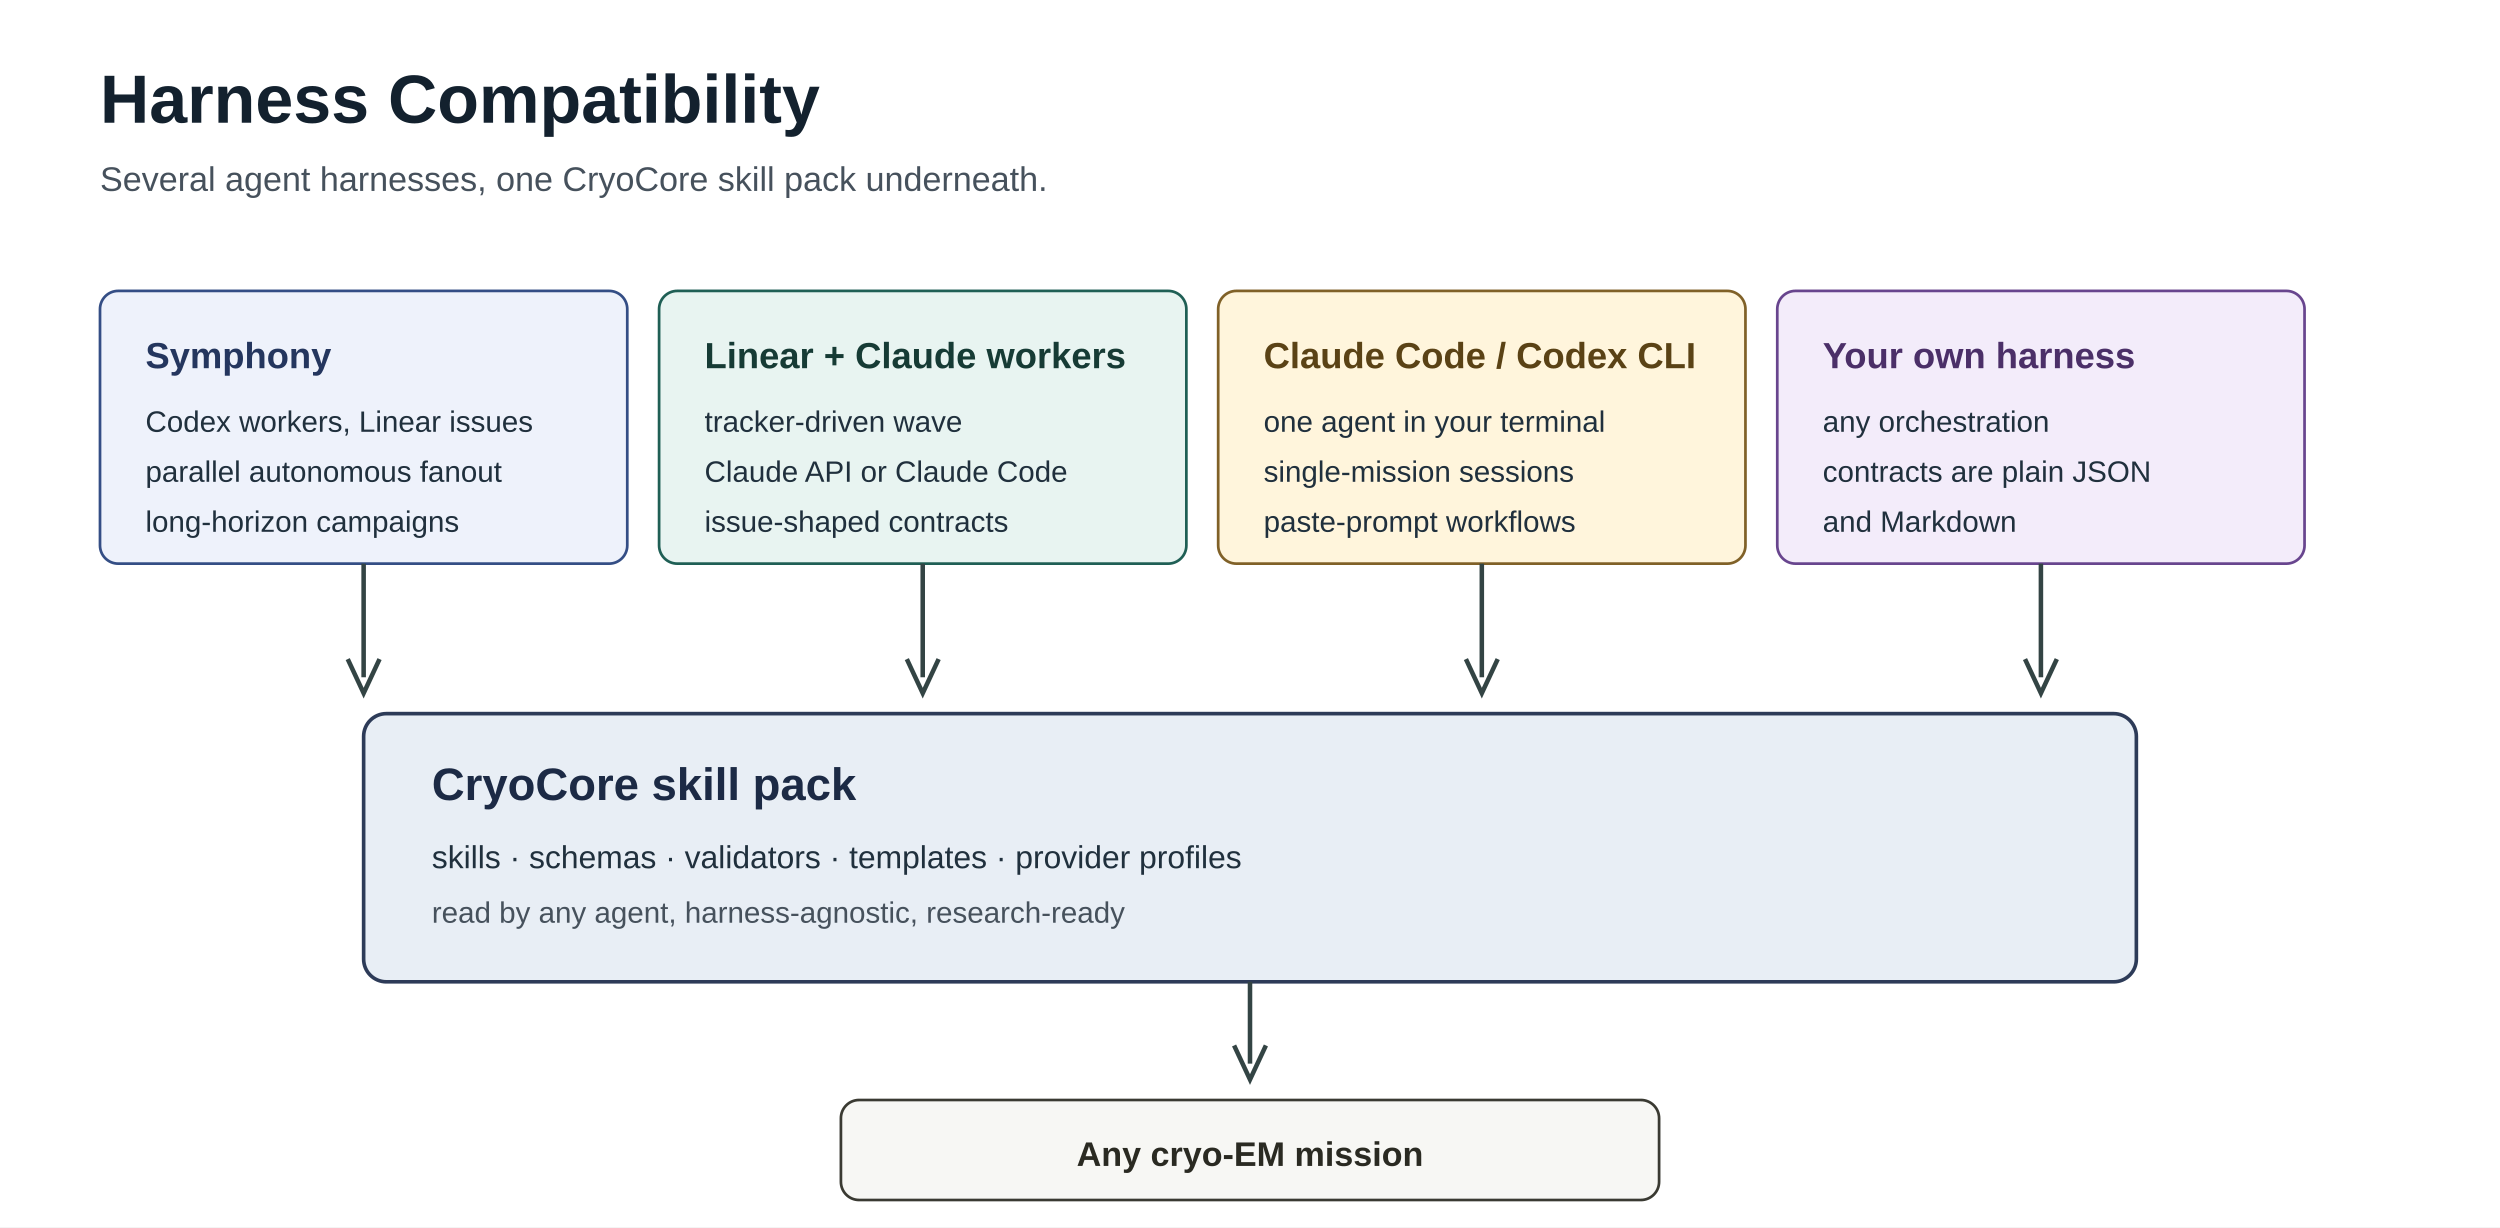
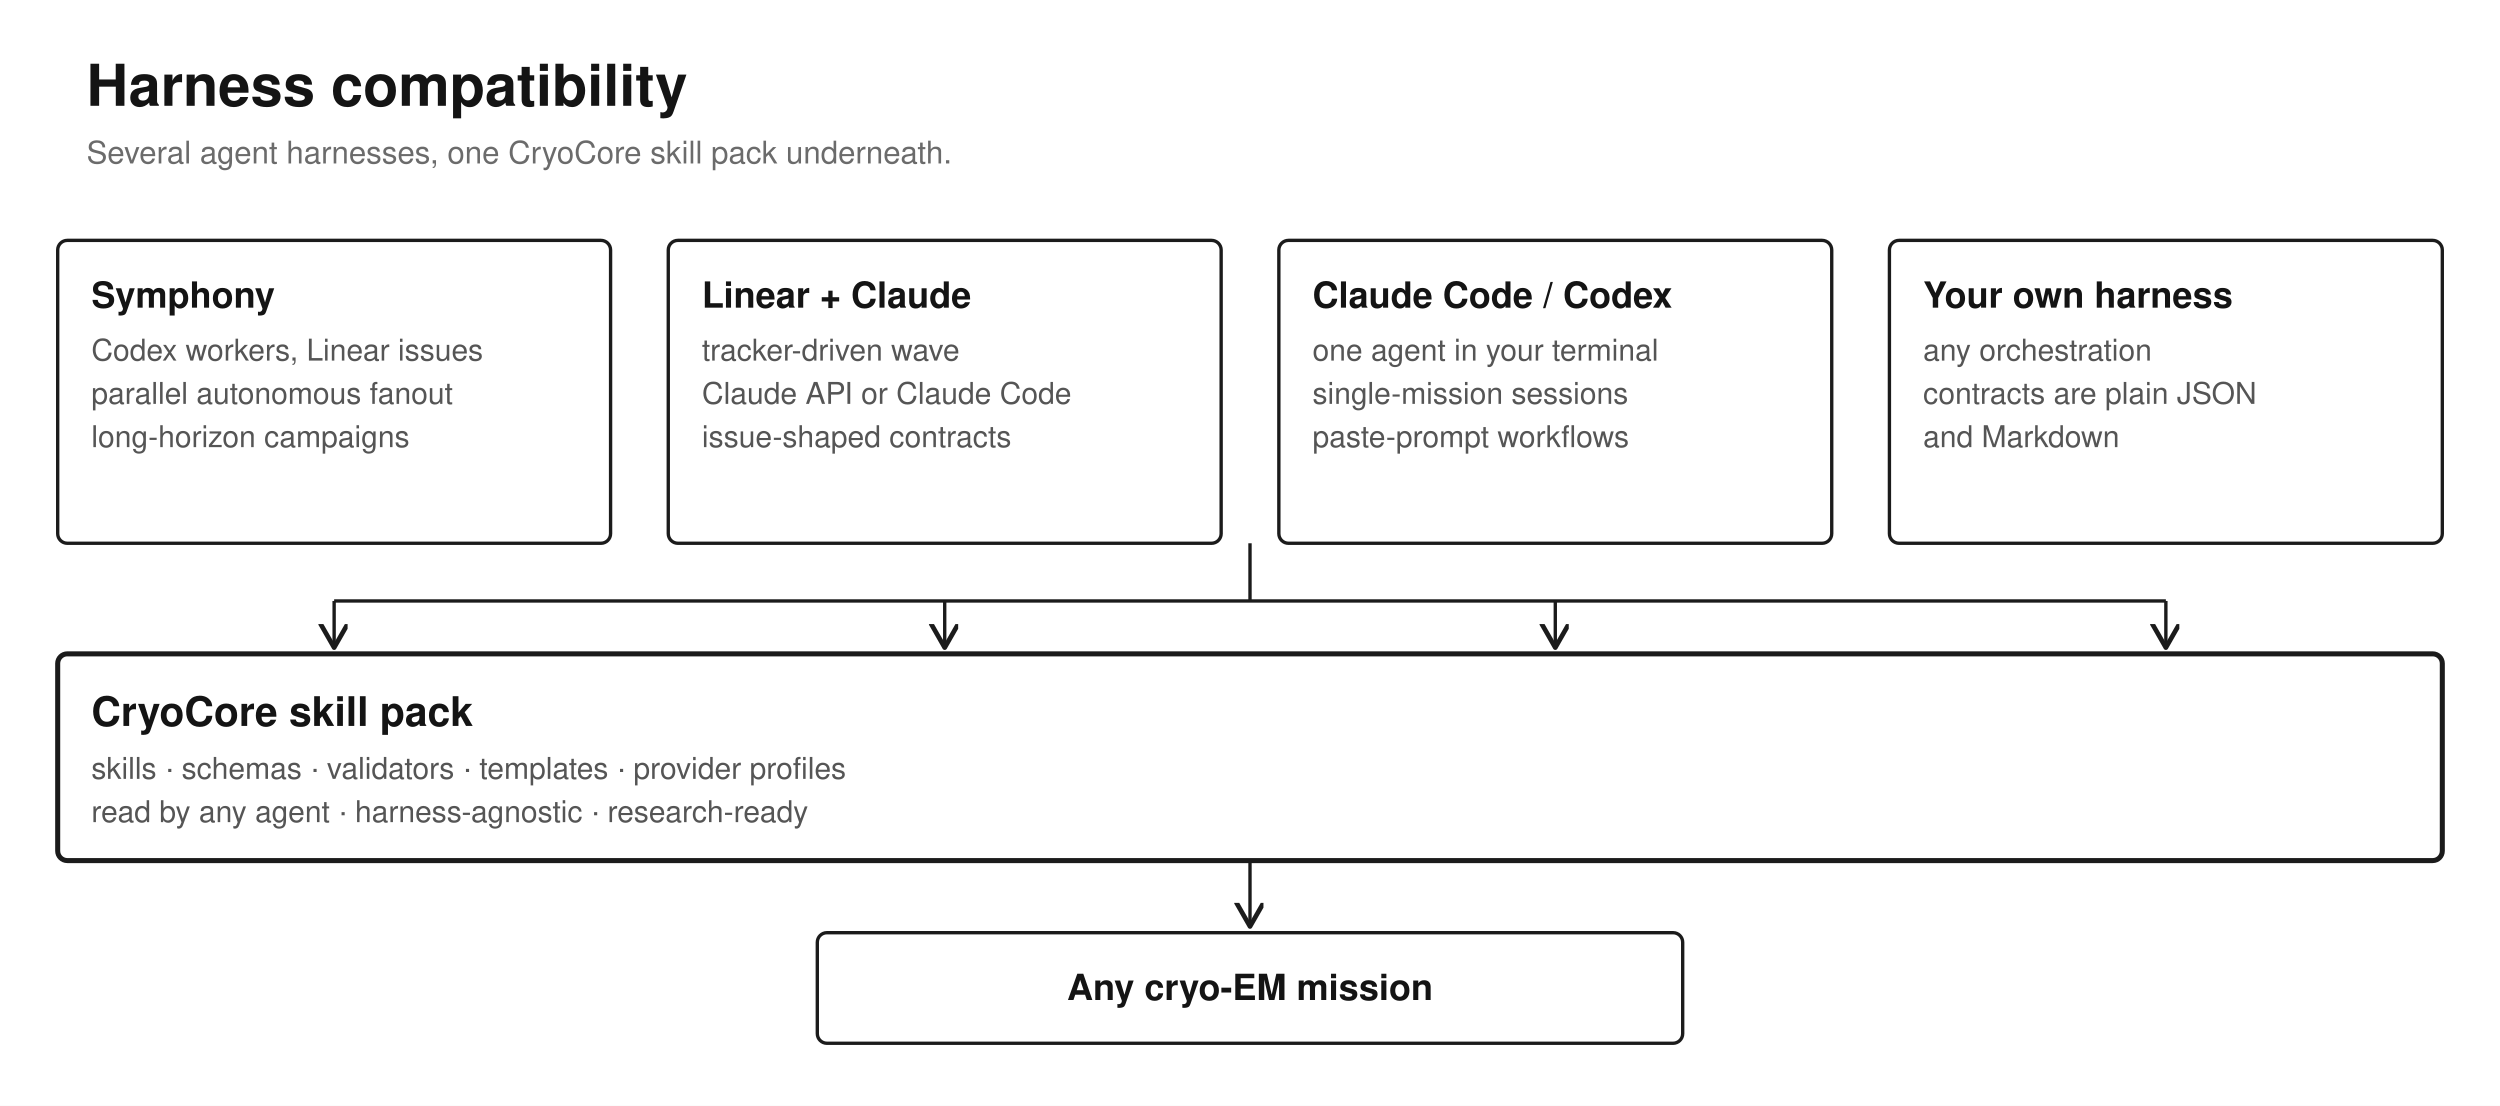
- <svg xmlns="http://www.w3.org/2000/svg" width="1100" height="540" viewBox="0 0 1100 540" role="img" aria-label="CryoCore harness compatibility">
-   <rect width="1100" height="540" fill="#ffffff" />
-   <text x="44" y="54" font-family="Arial" font-size="30" font-weight="700" fill="#13212e">Harness Compatibility</text>
-   <text x="44" y="84" font-family="Arial" font-size="15" fill="#46515c">Several agent harnesses, one CryoCore skill pack underneath.</text>
-   <g transform="translate(44 128)">
-     <rect width="232" height="120" rx="8" fill="#eef2fb" stroke="#344e85" stroke-width="1.2" />
-     <text x="20" y="34" font-family="Arial" font-size="16" font-weight="700" fill="#24365e">Symphony</text>
-     <text x="20" y="62" font-family="Arial" font-size="13" fill="#20303d">Codex workers, Linear issues</text>
-     <text x="20" y="84" font-family="Arial" font-size="13" fill="#20303d">parallel autonomous fanout</text>
-     <text x="20" y="106" font-family="Arial" font-size="13" fill="#20303d">long-horizon campaigns</text>
+ <svg xmlns="http://www.w3.org/2000/svg" width="1040" height="460" viewBox="0 0 1040 460" font-family="Helvetica, Arial, sans-serif" role="img" aria-label="harness-patterns">
+   <defs>
+     <marker id="ar" markerWidth="9" markerHeight="9" refX="6" refY="4" orient="auto">
+       <path d="M0,0 L7,4 L0,8" fill="none" stroke="#1b1b1b" stroke-width="1.4" stroke-linecap="round" stroke-linejoin="round" />
+     </marker>
+   </defs>
+   <rect width="1040" height="460" fill="#ffffff" />
+   <text x="36" y="44" font-size="24" fill="#141414" font-weight="700" text-anchor="start">Harness compatibility</text>
+   <text x="36" y="68" font-size="13" fill="#6b6b6b" font-weight="400" text-anchor="start">Several agent harnesses, one CryoCore skill pack underneath.</text>
+   <g transform="translate(24 100)">
+     <rect width="230" height="126" rx="4" fill="#ffffff" stroke="#1b1b1b" stroke-width="1.4" />
+     <text x="14" y="28" font-size="15" fill="#141414" font-weight="700" text-anchor="start">Symphony</text>
+     <text x="14" y="50" font-size="12.5" fill="#555555" font-weight="400" text-anchor="start">Codex workers, Linear issues</text>
+     <text x="14" y="68" font-size="12.5" fill="#555555" font-weight="400" text-anchor="start">parallel autonomous fanout</text>
+     <text x="14" y="86" font-size="12.5" fill="#555555" font-weight="400" text-anchor="start">long-horizon campaigns</text>
  </g>
-   <g transform="translate(290 128)">
-     <rect width="232" height="120" rx="8" fill="#e8f4f1" stroke="#1f5f55" stroke-width="1.2" />
-     <text x="20" y="34" font-family="Arial" font-size="16" font-weight="700" fill="#163b35">Linear + Claude workers</text>
-     <text x="20" y="62" font-family="Arial" font-size="13" fill="#20303d">tracker-driven wave</text>
-     <text x="20" y="84" font-family="Arial" font-size="13" fill="#20303d">Claude API or Claude Code</text>
-     <text x="20" y="106" font-family="Arial" font-size="13" fill="#20303d">issue-shaped contracts</text>
+   <g transform="translate(278 100)">
+     <rect width="230" height="126" rx="4" fill="#ffffff" stroke="#1b1b1b" stroke-width="1.4" />
+     <text x="14" y="28" font-size="15" fill="#141414" font-weight="700" text-anchor="start">Linear + Claude</text>
+     <text x="14" y="50" font-size="12.5" fill="#555555" font-weight="400" text-anchor="start">tracker-driven wave</text>
+     <text x="14" y="68" font-size="12.5" fill="#555555" font-weight="400" text-anchor="start">Claude API or Claude Code</text>
+     <text x="14" y="86" font-size="12.5" fill="#555555" font-weight="400" text-anchor="start">issue-shaped contracts</text>
  </g>
-   <g transform="translate(536 128)">
-     <rect width="232" height="120" rx="8" fill="#fff5dc" stroke="#806128" stroke-width="1.2" />
-     <text x="20" y="34" font-family="Arial" font-size="16" font-weight="700" fill="#5a4215">Claude Code / Codex CLI</text>
-     <text x="20" y="62" font-family="Arial" font-size="13" fill="#20303d">one agent in your terminal</text>
-     <text x="20" y="84" font-family="Arial" font-size="13" fill="#20303d">single-mission sessions</text>
-     <text x="20" y="106" font-family="Arial" font-size="13" fill="#20303d">paste-prompt workflows</text>
+   <g transform="translate(532 100)">
+     <rect width="230" height="126" rx="4" fill="#ffffff" stroke="#1b1b1b" stroke-width="1.4" />
+     <text x="14" y="28" font-size="15" fill="#141414" font-weight="700" text-anchor="start">Claude Code / Codex</text>
+     <text x="14" y="50" font-size="12.5" fill="#555555" font-weight="400" text-anchor="start">one agent in your terminal</text>
+     <text x="14" y="68" font-size="12.5" fill="#555555" font-weight="400" text-anchor="start">single-mission sessions</text>
+     <text x="14" y="86" font-size="12.5" fill="#555555" font-weight="400" text-anchor="start">paste-prompt workflows</text>
  </g>
-   <g transform="translate(782 128)">
-     <rect width="232" height="120" rx="8" fill="#f3ecfa" stroke="#68458e" stroke-width="1.2" />
-     <text x="20" y="34" font-family="Arial" font-size="16" font-weight="700" fill="#4b2f68">Your own harness</text>
-     <text x="20" y="62" font-family="Arial" font-size="13" fill="#20303d">any orchestration</text>
-     <text x="20" y="84" font-family="Arial" font-size="13" fill="#20303d">contracts are plain JSON</text>
-     <text x="20" y="106" font-family="Arial" font-size="13" fill="#20303d">and Markdown</text>
+   <g transform="translate(786 100)">
+     <rect width="230" height="126" rx="4" fill="#ffffff" stroke="#1b1b1b" stroke-width="1.4" />
+     <text x="14" y="28" font-size="15" fill="#141414" font-weight="700" text-anchor="start">Your own harness</text>
+     <text x="14" y="50" font-size="12.5" fill="#555555" font-weight="400" text-anchor="start">any orchestration</text>
+     <text x="14" y="68" font-size="12.5" fill="#555555" font-weight="400" text-anchor="start">contracts are plain JSON</text>
+     <text x="14" y="86" font-size="12.5" fill="#555555" font-weight="400" text-anchor="start">and Markdown</text>
  </g>
-   <g stroke="#344" stroke-width="2" fill="none">
-     <line x1="160" y1="248" x2="160" y2="298" />
-     <path d="M153 290 L160 305 L167 290" />
-     <line x1="406" y1="248" x2="406" y2="298" />
-     <path d="M399 290 L406 305 L413 290" />
-     <line x1="652" y1="248" x2="652" y2="298" />
-     <path d="M645 290 L652 305 L659 290" />
-     <line x1="898" y1="248" x2="898" y2="298" />
-     <path d="M891 290 L898 305 L905 290" />
+   <line x1="520.0" y1="226" x2="520.0" y2="250" stroke="#1b1b1b" stroke-width="1.4" />
+   <line x1="139.0" y1="250" x2="901.0" y2="250" stroke="#1b1b1b" stroke-width="1.4" />
+   <line x1="139.0" y1="250" x2="139.0" y2="268" stroke="#1b1b1b" stroke-width="1.4" marker-end="url(#ar)" />
+   <line x1="393.0" y1="250" x2="393.0" y2="268" stroke="#1b1b1b" stroke-width="1.4" marker-end="url(#ar)" />
+   <line x1="647.0" y1="250" x2="647.0" y2="268" stroke="#1b1b1b" stroke-width="1.4" marker-end="url(#ar)" />
+   <line x1="901.0" y1="250" x2="901.0" y2="268" stroke="#1b1b1b" stroke-width="1.4" marker-end="url(#ar)" />
+   <g transform="translate(24 272)">
+     <rect width="992" height="86" rx="4" fill="#ffffff" stroke="#1b1b1b" stroke-width="2.1" />
+     <text x="14" y="30" font-size="17" fill="#141414" font-weight="700" text-anchor="start">CryoCore skill pack</text>
+     <text x="14" y="52" font-size="12.5" fill="#555555" font-weight="400" text-anchor="start">skills · schemas · validators · templates · provider profiles</text>
+     <text x="14" y="70" font-size="12.5" fill="#555555" font-weight="400" text-anchor="start">read by any agent · harness-agnostic · research-ready</text>
  </g>
-   <g transform="translate(160 314)">
-     <rect width="780" height="118" rx="10" fill="#e8eef5" stroke="#2d3b58" stroke-width="1.6" />
-     <text x="30" y="38" font-family="Arial" font-size="20" font-weight="700" fill="#1c2a45">CryoCore skill pack</text>
-     <text x="30" y="68" font-family="Arial" font-size="14" fill="#20303d">skills · schemas · validators · templates · provider profiles</text>
-     <text x="30" y="92" font-family="Arial" font-size="13" fill="#46515c">read by any agent, harness-agnostic, research-ready</text>
+   <line x1="520.0" y1="358" x2="520.0" y2="384" stroke="#1b1b1b" stroke-width="1.4" marker-end="url(#ar)" />
+   <g transform="translate(340.0 388)">
+     <rect width="360" height="46" rx="4" fill="#ffffff" stroke="#1b1b1b" stroke-width="1.4" />
  </g>
-   <g stroke="#344" stroke-width="2" fill="none">
-     <line x1="550" y1="432" x2="550" y2="468" />
-     <path d="M543 460 L550 475 L557 460" />
-   </g>
-   <g transform="translate(370 484)">
-     <rect width="360" height="44" rx="8" fill="#f7f7f4" stroke="#3a3a32" stroke-width="1.2" />
-     <text x="180" y="29" font-family="Arial" font-size="15" font-weight="600" fill="#2a2a22" text-anchor="middle">Any cryo-EM mission</text>
-   </g>
+   <text x="520.0" y="416" font-size="15" fill="#141414" font-weight="700" text-anchor="middle">Any cryo-EM mission</text>
</svg>
